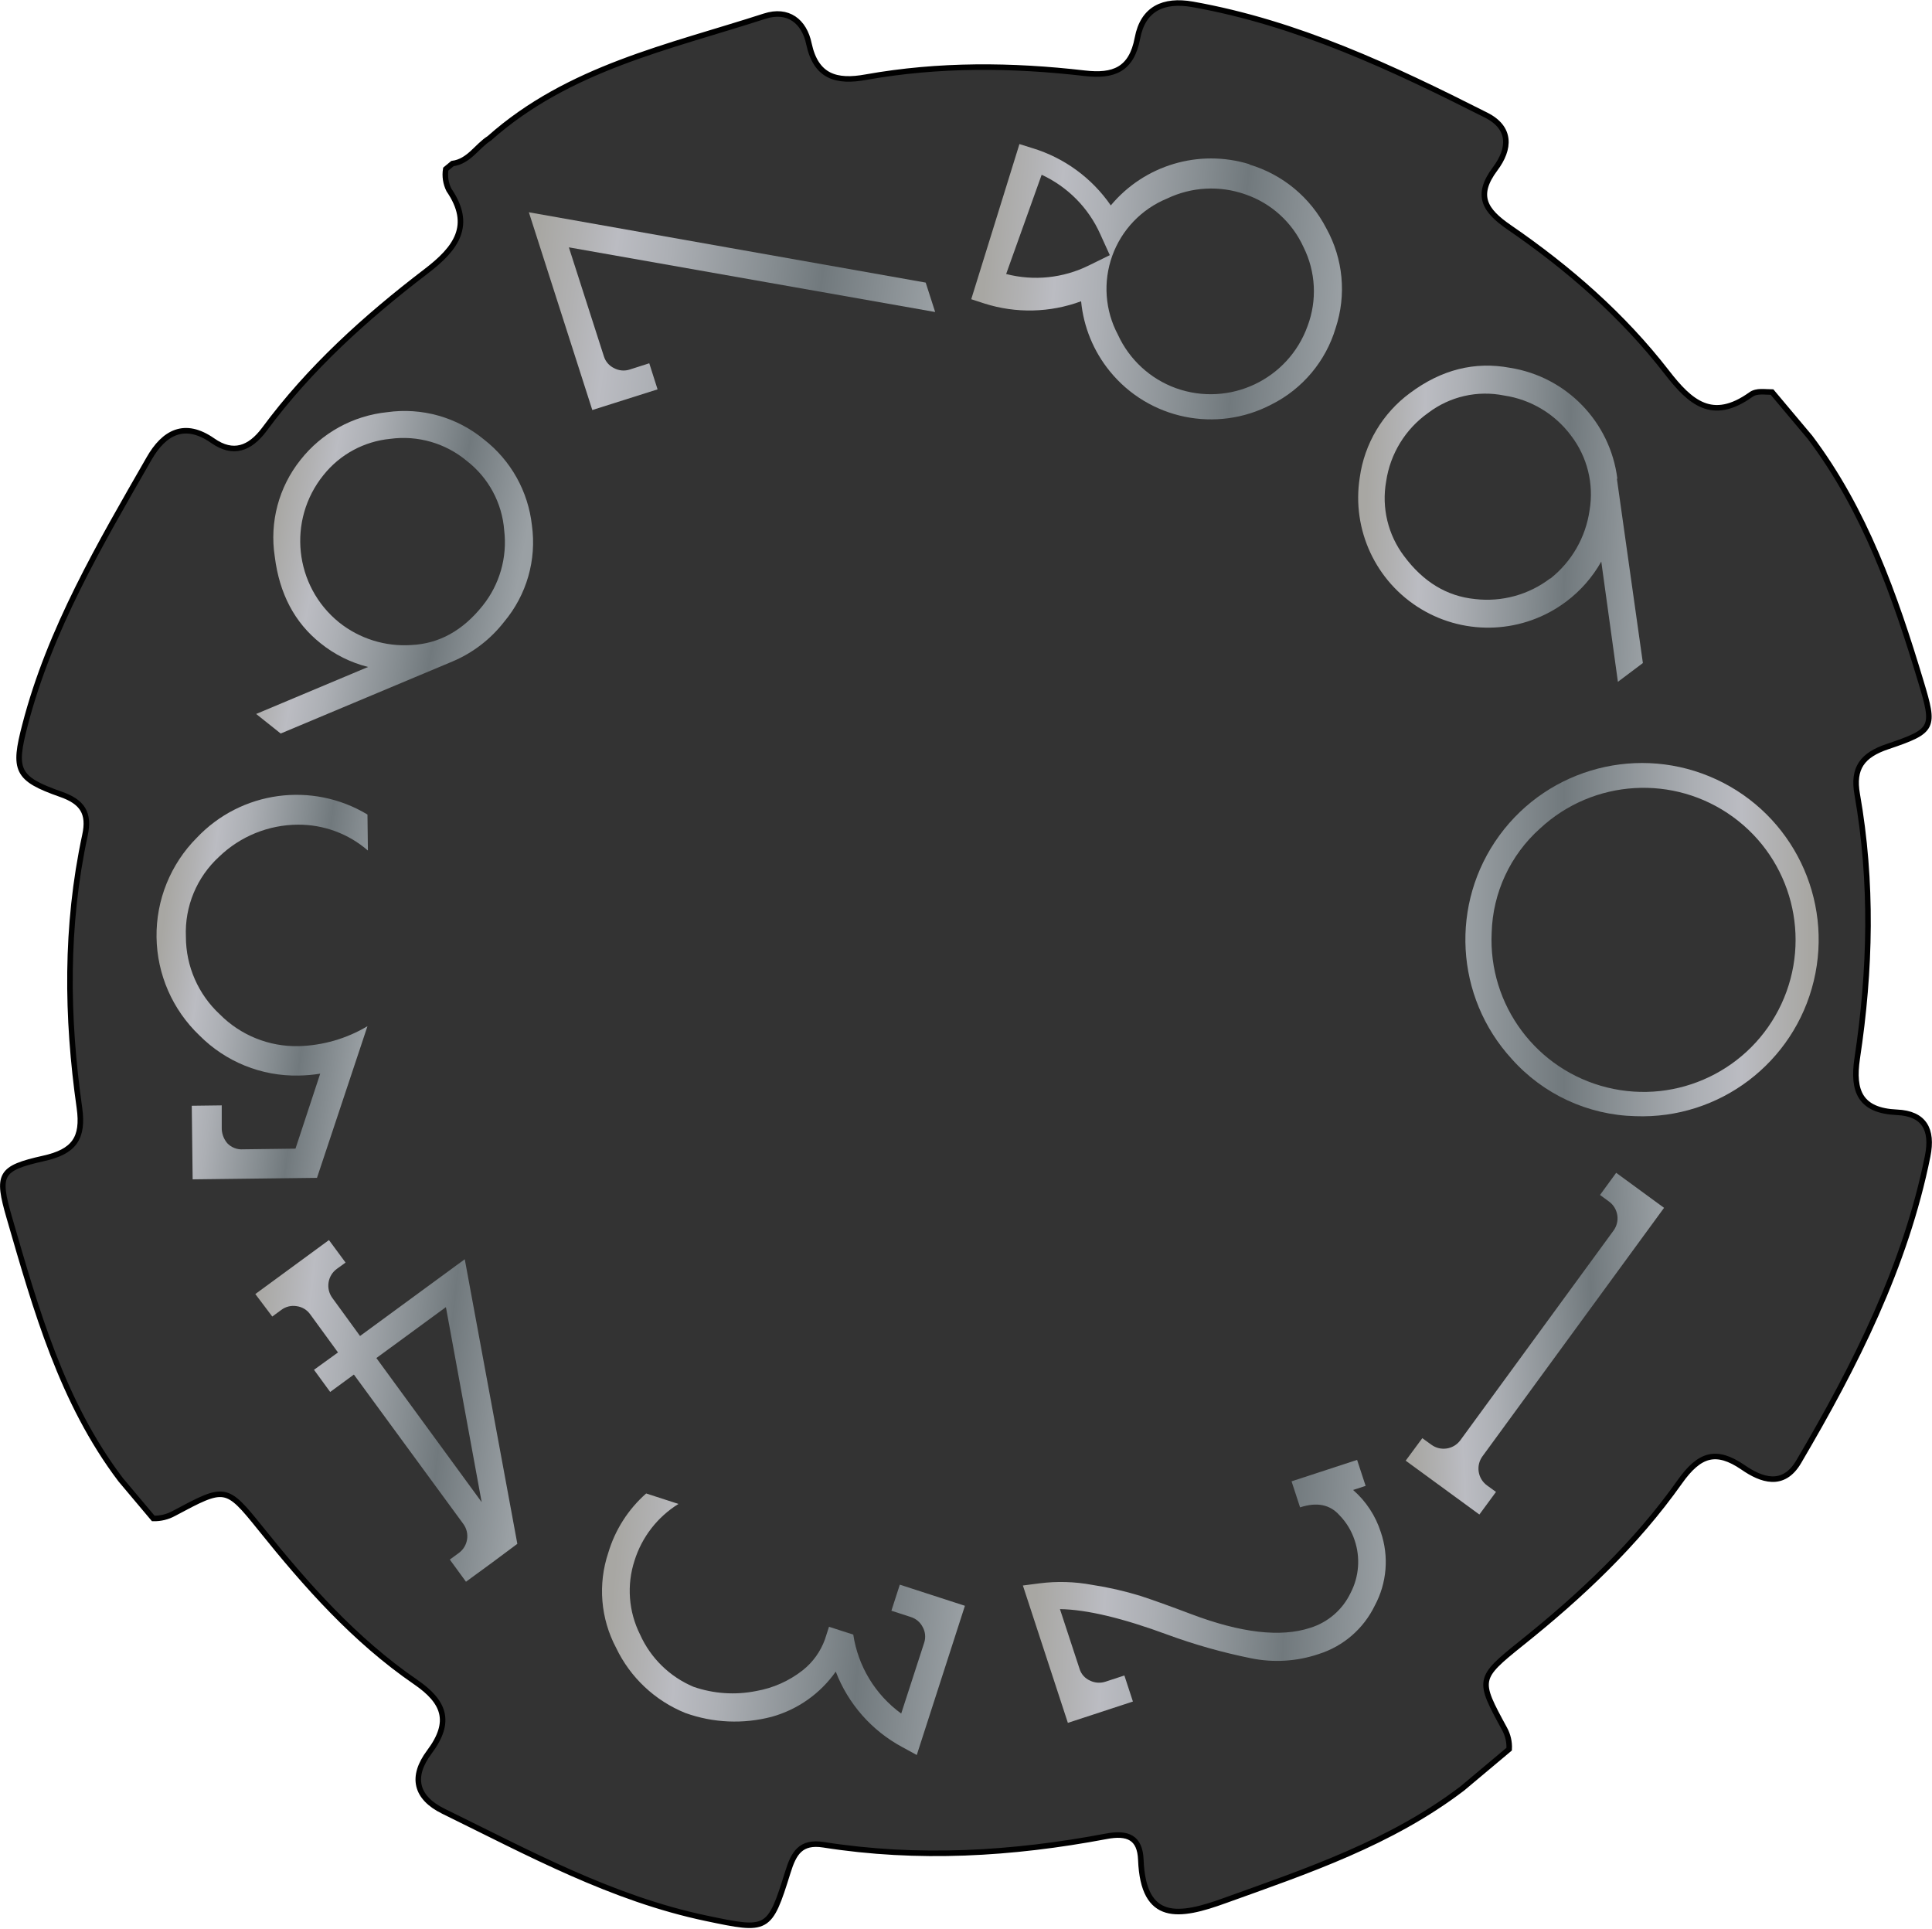
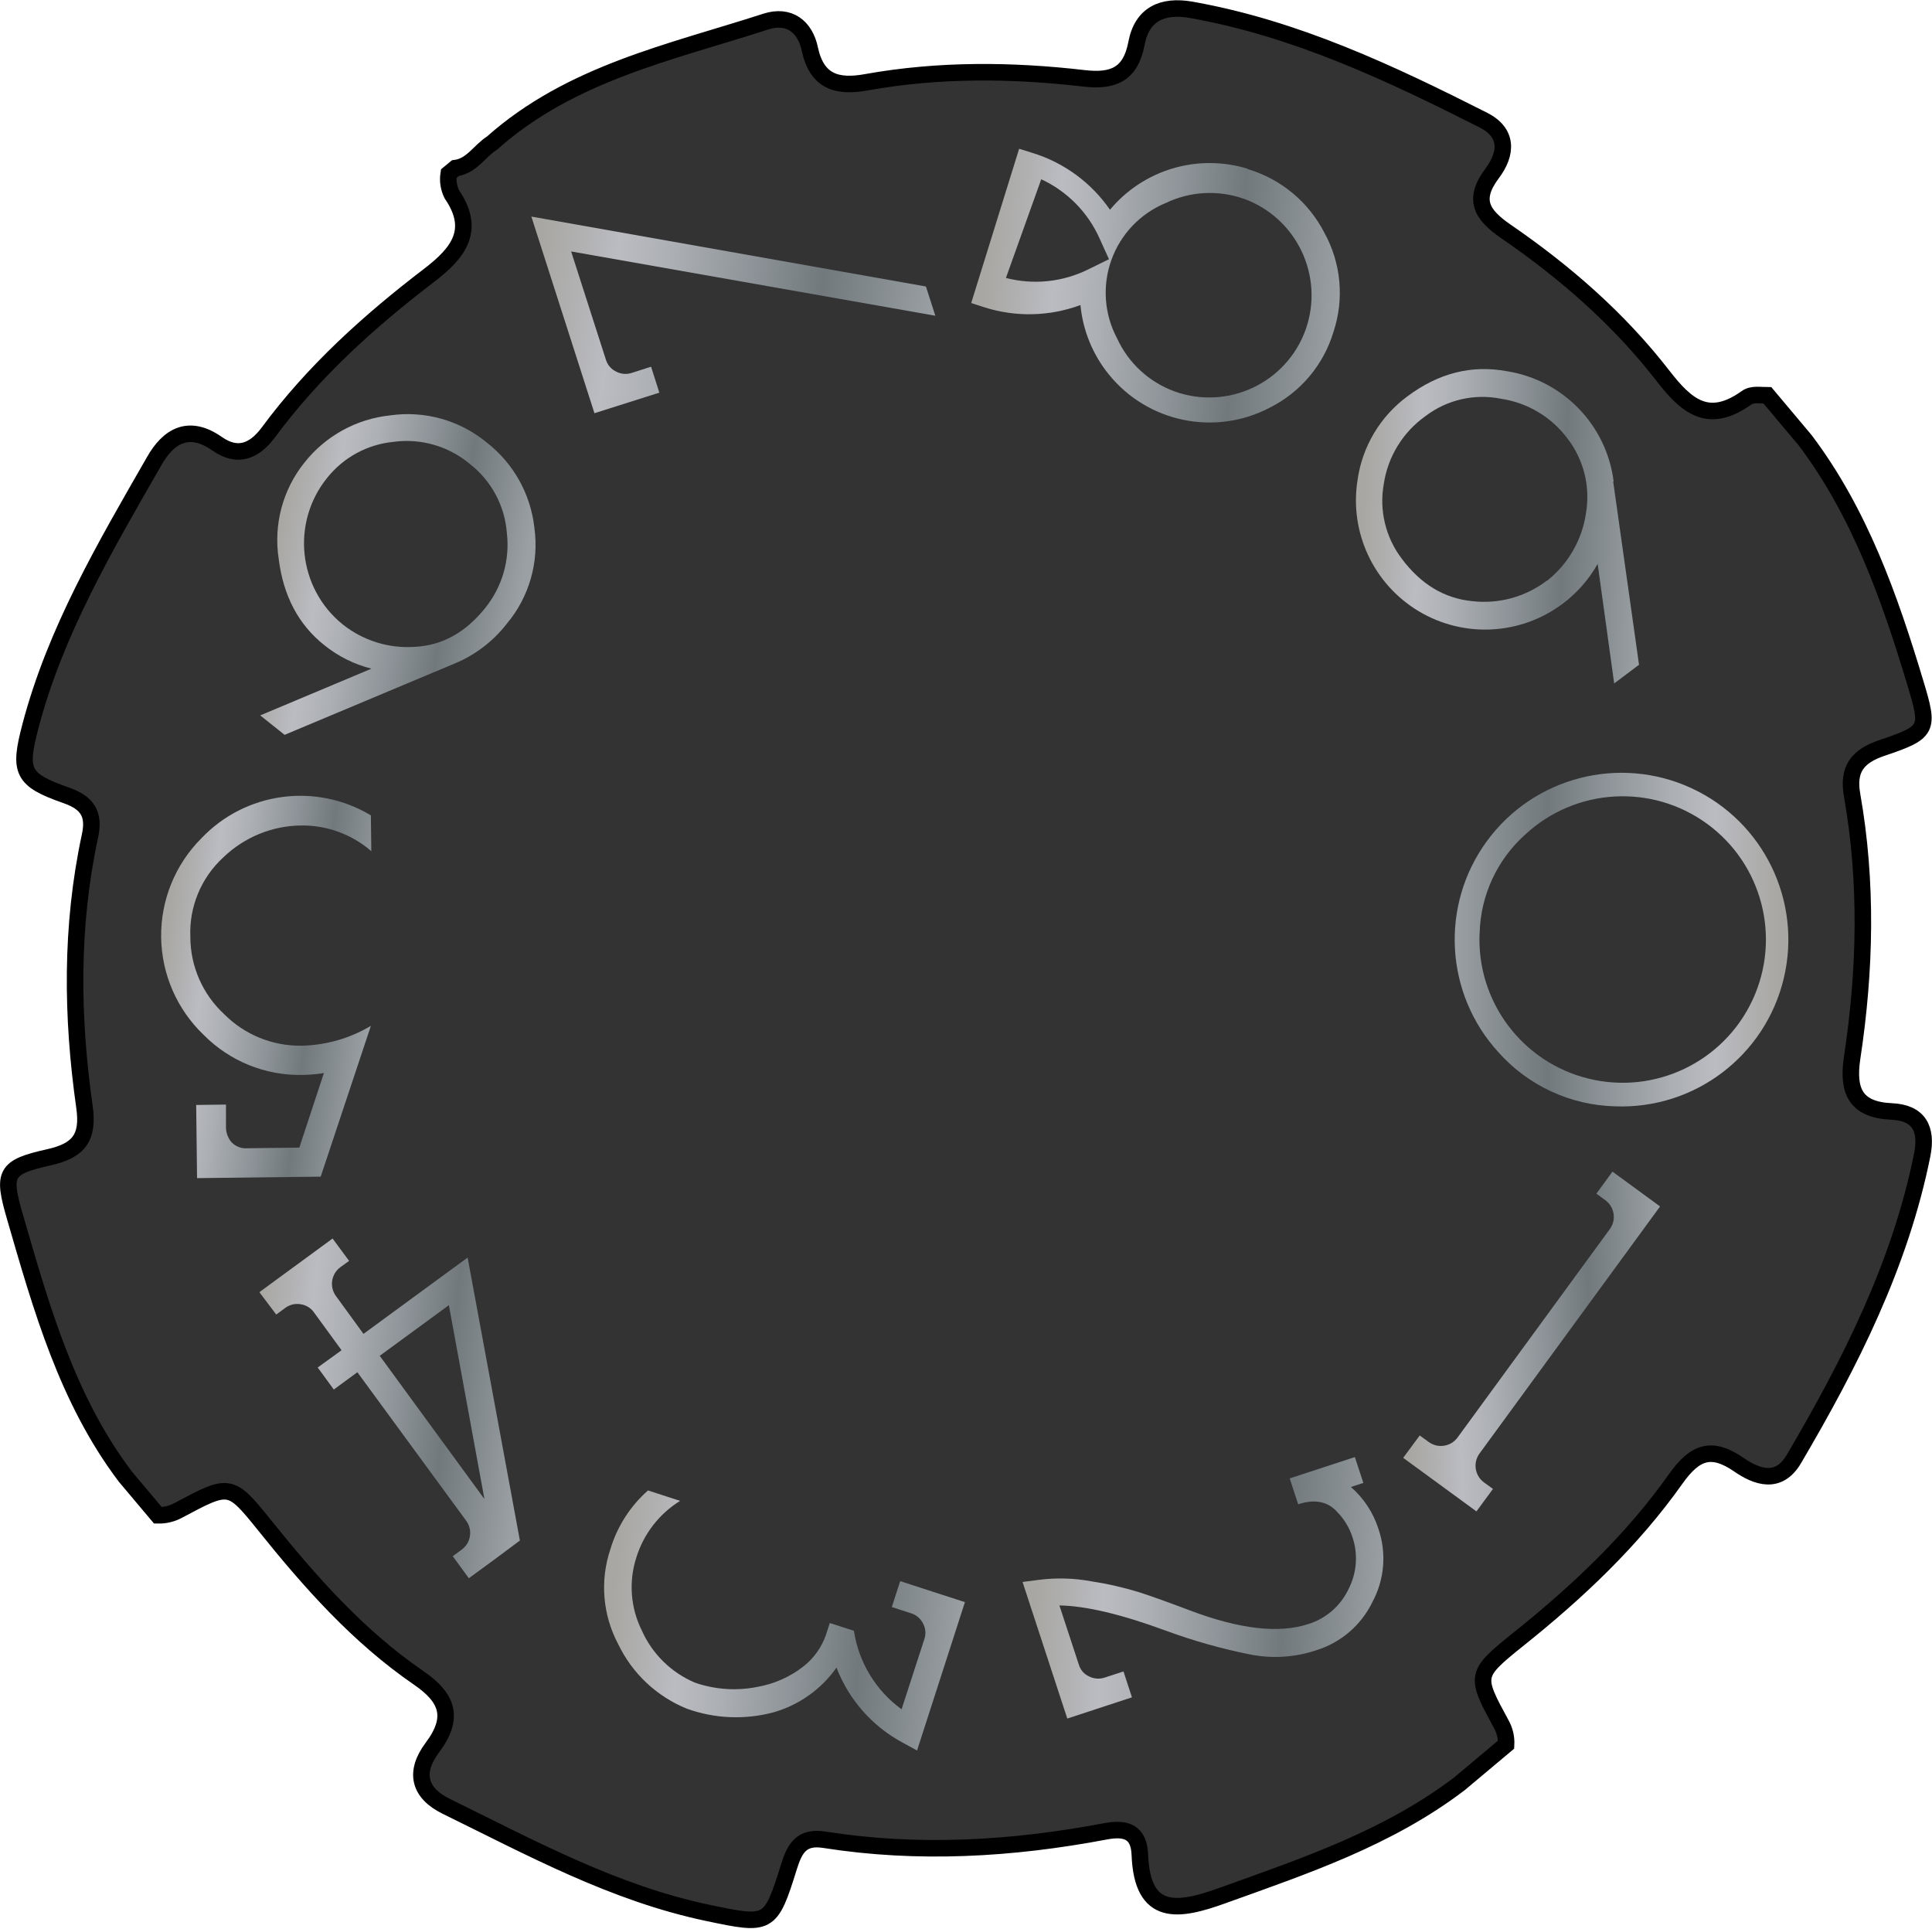
- <svg xmlns="http://www.w3.org/2000/svg" xmlns:xlink="http://www.w3.org/1999/xlink" viewBox="0 0 348.69 348">
+ <svg xmlns="http://www.w3.org/2000/svg" xmlns:xlink="http://www.w3.org/1999/xlink" viewBox="0 0 350.69 350">
  <defs>
-     <style>.cls-1{fill:#333;stroke:#000;stroke-miterlimit:10;}.cls-2{fill:url(#Pewter);}.cls-3{fill:url(#Pewter-2);}.cls-4{fill:url(#Pewter-3);}.cls-5{fill:url(#Pewter-4);}.cls-6{fill:url(#Pewter-5);}.cls-7{fill:url(#Pewter-6);}.cls-8{fill:url(#Pewter-7);}.cls-9{fill:url(#Pewter-8);}.cls-10{fill:url(#Pewter-9);}.cls-11{fill:url(#Pewter-10);}</style>
-     <linearGradient id="Pewter" x1="688.89" y1="-947.94" x2="753.22" y2="-947.94" gradientTransform="translate(1017.39 -778.59) rotate(180)" gradientUnits="userSpaceOnUse">
+     <style>.cls-1{fill:#333;stroke:#000;stroke-miterlimit:10;stroke-width:3px;}.cls-2{fill:url(#Pewter);}.cls-3{fill:url(#Pewter-2);}.cls-4{fill:url(#Pewter-3);}.cls-5{fill:url(#Pewter-4);}.cls-6{fill:url(#Pewter-5);}.cls-7{fill:url(#Pewter-6);}.cls-8{fill:url(#Pewter-7);}.cls-9{fill:url(#Pewter-8);}.cls-10{fill:url(#Pewter-9);}.cls-11{fill:url(#Pewter-10);}</style>
+     <linearGradient id="Pewter" x1="-1607.86" y1="-946.94" x2="-1546.74" y2="-946.94" gradientTransform="translate(-1282.96 -776.59) rotate(180)" gradientUnits="userSpaceOnUse">
      <stop offset="0.03" stop-color="#a8a7a3" />
      <stop offset="0.13" stop-color="#b1b1b2" />
      <stop offset="0.22" stop-color="#bbbcc2" />
      <stop offset="0.35" stop-color="#acafb4" />
      <stop offset="0.6" stop-color="#858c90" />
      <stop offset="0.72" stop-color="#71797d" />
      <stop offset="1" stop-color="#9aa0a4" />
    </linearGradient>
-     <linearGradient id="Pewter-2" x1="187.94" y1="-187.49" x2="236.26" y2="-187.49" gradientTransform="matrix(1, -0.04, 0.04, 1, 72.27, 438.07)" xlink:href="#Pewter" />
-     <linearGradient id="Pewter-3" x1="364.06" y1="-24.08" x2="429.23" y2="-24.08" gradientTransform="matrix(1, 0.05, -0.05, 1, -180.15, 291.46)" xlink:href="#Pewter" />
-     <linearGradient id="Pewter-4" x1="465.64" y1="173.22" x2="531.25" y2="173.22" gradientTransform="translate(-340.48 77.09) rotate(5)" xlink:href="#Pewter" />
-     <linearGradient id="Pewter-5" x1="453.38" y1="388.92" x2="505.43" y2="388.92" gradientTransform="matrix(0.99, 0.11, -0.11, 0.99, -363.22, -185.44)" xlink:href="#Pewter" />
-     <linearGradient id="Pewter-6" x1="335.63" y1="543.72" x2="375.77" y2="543.72" gradientTransform="matrix(0.99, 0.13, -0.13, 0.99, -234.41, -407.23)" xlink:href="#Pewter" />
-     <linearGradient id="Pewter-7" x1="170.73" y1="598.57" x2="217.7" y2="598.57" gradientTransform="matrix(0.98, 0.18, -0.18, 0.98, -12.47, -518.83)" xlink:href="#Pewter" />
-     <linearGradient id="Pewter-8" x1="-52" y1="506.94" x2="22.95" y2="506.94" gradientTransform="translate(205.56 -441.87) rotate(6.86)" xlink:href="#Pewter" />
-     <linearGradient id="Pewter-9" x1="-162.78" y1="304.99" x2="-96.19" y2="304.99" gradientTransform="translate(362.72 -242.09) rotate(4.65)" xlink:href="#Pewter" />
-     <linearGradient id="Pewter-10" x1="-149.74" y1="68.05" x2="-97.14" y2="68.05" gradientTransform="translate(397.09 30.86) rotate(2.18)" xlink:href="#Pewter" />
+     <linearGradient id="Pewter-2" x1="188.1" y1="-142.36" x2="236.41" y2="-142.36" gradientTransform="matrix(1, -0.04, 0.04, 1, 71.39, 393.98)" xlink:href="#Pewter" />
+     <linearGradient id="Pewter-3" x1="363.63" y1="-80.31" x2="428.8" y2="-80.31" gradientTransform="matrix(1, 0.05, -0.05, 1, -181.52, 348.65)" xlink:href="#Pewter" />
+     <linearGradient id="Pewter-4" x1="462.25" y1="73.8" x2="527.86" y2="73.8" gradientTransform="translate(-344.78 177.42) rotate(5)" xlink:href="#Pewter" />
+     <linearGradient id="Pewter-5" x1="447.24" y1="261.83" x2="499.28" y2="261.83" gradientTransform="matrix(0.99, 0.11, -0.11, 0.99, -370.25, -57.45)" xlink:href="#Pewter" />
+     <linearGradient id="Pewter-6" x1="326.69" y1="393.82" x2="366.84" y2="393.82" gradientTransform="matrix(0.99, 0.13, -0.13, 0.99, -244.2, -256.46)" xlink:href="#Pewter" />
+     <linearGradient id="Pewter-7" x1="153.13" y1="393.44" x2="200.09" y2="393.44" gradientTransform="matrix(0.98, 0.18, -0.18, 0.98, -30.88, -312.86)" xlink:href="#Pewter" />
+     <linearGradient id="Pewter-8" x1="-59.23" y1="370.53" x2="15.72" y2="370.53" gradientTransform="translate(197.45 -304.57) rotate(6.86)" xlink:href="#Pewter" />
+     <linearGradient id="Pewter-9" x1="-165.58" y1="212.56" x2="-98.99" y2="212.56" gradientTransform="translate(359.01 -148.74) rotate(4.65)" xlink:href="#Pewter" />
+     <linearGradient id="Pewter-10" x1="-149.57" y1="25.35" x2="-96.97" y2="25.35" gradientTransform="translate(396.3 74.51) rotate(2.18)" xlink:href="#Pewter" />
  </defs>
  <g id="Layer_2" data-name="Layer 2">
    <g id="Layer_3" data-name="Layer 3">
-       <path class="cls-1" d="M272.38,315.67l-8.45,7.09C251,332.6,236,337.63,221.06,343c-8.25,3-14.72,4-15.16-7.35-.15-4-2.33-5-6.27-4.24-17,3.21-34,4.2-51,1.52-4.14-.65-5.37,1.52-6.43,4.93-3.34,10.71-3.6,10.68-14.74,8.34-17.09-3.59-32.1-11.82-47.45-19.33-5-2.46-5.86-6.22-2.53-10.67,4.11-5.48,2.74-9.06-2.47-12.64C64,296,55.29,286.15,47,275.82c-6.21-7.73-6.36-7.62-15.61-2.69a7.36,7.36,0,0,1-3.73.91l-5.89-7c-10.6-14-15.28-30.69-20.09-47.29-2.26-7.8-1.77-8.91,6.19-10.69,5.47-1.22,7.25-3.6,6.46-9.16-2.32-16.32-2.53-32.74,1-49.15.87-4-.45-6.05-4.37-7.41-8-2.81-8.59-4.34-6.44-12.52C9,113.53,18.05,98.2,26.88,82.8,29.61,78,33.34,76,38.39,79.53c3.7,2.6,6.72,1.42,9.29-2C55.87,66.43,66,57.3,76.86,49c5.52-4.2,8.52-8.34,4.16-14.73a6.17,6.17,0,0,1-.57-3.75l1.21-1c3-.4,4.38-3.12,6.66-4.56C102.61,12.25,120.73,8.51,138,2.92c4.23-1.37,7.16.92,8,5,1.27,5.89,4.9,7,10.31,6,13.17-2.35,26.35-2.22,39.47-.7,5.14.59,8.43-.59,9.51-6.35,1-5.31,4.7-7,9.93-6.09,19,3.38,36.08,11.45,53,20,4.55,2.29,4.35,6.07,1.62,9.7C266.23,35.3,268,38,272.34,41c10.74,7.37,20.54,15.91,28.51,26.21,4.2,5.41,8.17,9,15.16,4,1.05-.76,2.52-.45,3.81-.45l6.87,8.18c9.91,13.17,15.3,28.47,20,44.09,2.52,8.35,2.41,8.86-6,11.7-4.61,1.54-6.33,3.93-5.5,8.61,2.78,15.79,2.42,31.73,0,47.68-.88,5.94.56,9.43,7.17,9.72,4.91.22,6.51,3.09,5.55,7.9-4,19.88-13.05,37.77-23.28,55.17-2.78,4.73-6.74,3.3-10.06,1-4.84-3.31-7.85-2.39-11.4,2.62-7.9,11.17-17.83,20.53-28.55,29.1-8,6.42-7.91,6.6-3.08,15.48A6.86,6.86,0,0,1,272.38,315.67Z" />
-       <path class="cls-2" d="M272.84,191.11a31.88,31.88,0,1,1,22.31,10.33A30.84,30.84,0,0,1,272.84,191.11Zm-3.62-22.8a27.44,27.44,0,1,0,8.74-18.8A26.17,26.17,0,0,0,269.22,168.31Z" />
-       <path class="cls-3" d="M267,273.33l-13.3-9.72,3-4.06,1.63,1.18a3.75,3.75,0,0,0,5.24-.81l27.64-37.83a3.75,3.75,0,0,0-.81-5.24l-1.63-1.19,2.92-4,8.64,6.32-32.77,44.84a3.76,3.76,0,0,0,.81,5.25l1.63,1.18Z" />
-       <path class="cls-4" d="M238,298.51a23.39,23.39,0,0,1-12.27.75,102.4,102.4,0,0,1-15-4.24q-12.17-4.5-19.43-4.62l3.54,10.78a3.38,3.38,0,0,0,1.9,2.13,3.7,3.7,0,0,0,2.8.18l3.39-1.11,1.54,4.7-11.74,3.85-8.12-24.79,3-.39a30.61,30.61,0,0,1,9.47.27,61.09,61.09,0,0,1,8.76,2q3.51,1.15,9.11,3.27,13.52,5.12,21.52,2.49a12,12,0,0,0,7.28-6.29,12.14,12.14,0,0,0,.73-9.53,11.66,11.66,0,0,0-2.73-4.5q-2.58-2.91-7.11-1.42l-1.54-4.7,11.83-3.87,1.54,4.69-2.26.74a16.9,16.9,0,0,1,5,7.61,16.62,16.62,0,0,1-1.09,13.26A16.87,16.87,0,0,1,238,298.51Z" />
-       <path class="cls-5" d="M165.46,316.73l-2.62-1.43a26.06,26.06,0,0,1-12-13.62,21,21,0,0,1-11.54,8.15,26.34,26.34,0,0,1-15.6-.68,23.7,23.7,0,0,1-12.5-11.75,21.83,21.83,0,0,1-1.41-17.19,23,23,0,0,1,6.83-10.68l5.83,1.89a18.55,18.55,0,0,0-7.93,10.23,17.59,17.59,0,0,0,1,13.34,18.41,18.41,0,0,0,9.64,9.43,21.59,21.59,0,0,0,11.29.77,18.86,18.86,0,0,0,8.44-3.76,12.54,12.54,0,0,0,4-5.58l.73-2.26L154,295a21.59,21.59,0,0,0,8.65,14.25l4.15-12.79a3.53,3.53,0,0,0-.25-2.78,3.61,3.61,0,0,0-2.19-1.86l-3.48-1.13,1.52-4.7,11.75,3.81Z" />
-       <path class="cls-6" d="M46.08,233.54l13.29-9.74,3,4.06L60.79,229a3.75,3.75,0,0,0-.81,5.24l5,6.87,18.9-13.85,9.49,51.36L88.83,282l-4.73,3.46-2.92-4,1.63-1.19a3.75,3.75,0,0,0,.81-5.24L63.87,248.07l-4.28,3.14-2.92-4L61,244.08l-5-6.86a3.57,3.57,0,0,0-2.45-1.49,3.62,3.62,0,0,0-2.79.68l-1.62,1.19Zm21.85,11.55,19,26L80.48,235.9Z" />
-       <path class="cls-7" d="M36,186.87a24.95,24.95,0,0,1-.49-35.67A24.8,24.8,0,0,1,66.32,147l.08,6.5a19.08,19.08,0,0,0-12.65-4.67,20.66,20.66,0,0,0-14.2,5.78,18.51,18.51,0,0,0-6,14.45,19.11,19.11,0,0,0,6.12,14,19.41,19.41,0,0,0,14.2,5.74,25.59,25.59,0,0,0,12.45-3.6l-9.11,27.37-22.44.27-.16-13.28,5.41-.07,0,3.94a4.23,4.23,0,0,0,1,2.89,3.58,3.58,0,0,0,2.87,1.1l9.44-.12,4.46-13.53a27.44,27.44,0,0,1-3.93.34A24.51,24.51,0,0,1,36,186.87Z" />
-       <path class="cls-8" d="M57.84,116.08q-7-5.58-8.25-15.63A22.45,22.45,0,0,1,54.23,83a22.89,22.89,0,0,1,15.63-8.61,22.5,22.5,0,0,1,17.49,4.93A22.78,22.78,0,0,1,96,94.8a22.29,22.29,0,0,1-5,17.4,23.24,23.24,0,0,1-9.34,7.18l-31,13-4.43-3.53,20.2-8.48A22.33,22.33,0,0,1,57.84,116.08Zm.54-30.34a18.92,18.92,0,0,0,2.81,26.58,18.91,18.91,0,0,0,13.07,4.09q7.47-.36,12.84-7.09A18.28,18.28,0,0,0,91,95.72,17.54,17.54,0,0,0,84.27,83.2a17.83,17.83,0,0,0-13.84-4A17.56,17.56,0,0,0,58.38,85.74Z" />
-       <path class="cls-9" d="M95.45,38.31,167.07,51l1.71,5.31L102.67,44.64,109,64.34a3.5,3.5,0,0,0,1.83,2.1,3.61,3.61,0,0,0,2.86.24l3.49-1.12,1.5,4.71L106.9,74Z" />
-       <path class="cls-10" d="M225.51,29.7a23,23,0,0,1,13.86,11.5,22.52,22.52,0,0,1,1.69,18A22.68,22.68,0,0,1,229.47,73a23.52,23.52,0,0,1-29.17-6,23.53,23.53,0,0,1-5.18-12.63,26.84,26.84,0,0,1-17.47.4L175.29,54l8.7-28,2.36.74a26.57,26.57,0,0,1,14.13,10.33,23.56,23.56,0,0,1,25-7.44ZM188,31.54l-6.41,17.91a21.5,21.5,0,0,0,14.94-1.55l3.77-1.85-1.74-3.83A21.45,21.45,0,0,0,188,31.54Zm36.74,3.53a18.48,18.48,0,0,0-14.12.77,17.62,17.62,0,0,0-8.85,24.58,18.42,18.42,0,0,0,10.45,9.63A18.59,18.59,0,0,0,236,58.82a17.84,17.84,0,0,0-.74-14.22A17.93,17.93,0,0,0,224.74,35.07Z" />
-       <path class="cls-11" d="M291.82,86.41l4.69,33.25L292,123.05l-3-21.7a23.36,23.36,0,0,1-6.36,7.24,23.45,23.45,0,0,1-37.23-22.41,22.82,22.82,0,0,1,9.07-15.25q8.5-6.34,18.06-4.55a23.18,23.18,0,0,1,19.36,20Zm-12,18a19.18,19.18,0,0,0,7.07-12.33,17.4,17.4,0,0,0-3.36-13.48,18.43,18.43,0,0,0-12.06-7.22,17.05,17.05,0,0,0-13.7,3.13,18.44,18.44,0,0,0-7.6,12.39,17.34,17.34,0,0,0,3.23,13.45q5.2,7,12.8,7.76A18.77,18.77,0,0,0,279.78,104.39Z" />
+       <path class="cls-1" d="M273.38,316.67l-8.45,7.09C252,333.6,237,338.63,222.06,344c-8.25,3-14.72,4-15.16-7.35-.15-4-2.33-5-6.27-4.24-17,3.21-34,4.2-51,1.52-4.14-.65-5.37,1.52-6.43,4.93-3.34,10.71-3.6,10.68-14.74,8.34-17.09-3.59-32.1-11.82-47.45-19.33-5-2.46-5.86-6.22-2.53-10.67,4.11-5.48,2.74-9.06-2.47-12.64C65,297,56.29,287.15,48,276.82c-6.21-7.73-6.36-7.62-15.61-2.69a7.36,7.36,0,0,1-3.73.91l-5.89-7c-10.6-14-15.28-30.69-20.09-47.29-2.26-7.8-1.77-8.91,6.19-10.69,5.47-1.22,7.25-3.6,6.46-9.16-2.32-16.32-2.53-32.74,1-49.15.87-4-.45-6.05-4.37-7.41-8-2.81-8.59-4.34-6.44-12.52,4.54-17.28,13.57-32.61,22.4-48C30.61,79,34.34,77,39.39,80.53c3.7,2.6,6.72,1.42,9.29-2C56.87,67.43,67,58.3,77.86,50c5.52-4.2,8.52-8.34,4.16-14.73a6.17,6.17,0,0,1-.57-3.75l1.21-1c3-.4,4.38-3.12,6.66-4.56C103.61,13.25,121.73,9.51,139,3.92c4.23-1.37,7.16.92,8,5,1.27,5.89,4.9,7,10.31,6,13.17-2.35,26.35-2.22,39.47-.7,5.14.59,8.43-.59,9.51-6.35,1-5.31,4.7-7,9.93-6.09,19,3.38,36.08,11.45,53,20,4.55,2.29,4.35,6.07,1.62,9.7C267.23,36.3,269,39,273.34,42c10.74,7.37,20.54,15.91,28.51,26.21,4.2,5.41,8.17,9,15.16,4,1.05-.76,2.52-.45,3.81-.45l6.87,8.18c9.91,13.17,15.3,28.47,20,44.09,2.52,8.35,2.41,8.86-6,11.7-4.61,1.54-6.33,3.93-5.5,8.61,2.78,15.79,2.42,31.73,0,47.68-.88,5.94.56,9.43,7.17,9.72,4.91.22,6.51,3.09,5.55,7.9-4,19.88-13.05,37.77-23.28,55.17-2.78,4.73-6.74,3.3-10.06,1-4.84-3.31-7.85-2.39-11.4,2.62-7.9,11.17-17.83,20.53-28.55,29.1-8,6.42-7.91,6.6-3.08,15.48A6.86,6.86,0,0,1,273.38,316.67Z" />
+       <path class="cls-2" d="M272,191a30.28,30.28,0,1,1,21.2,9.81A29.32,29.32,0,0,1,272,191Zm-3.43-21.67a26,26,0,1,0,8.29-17.86A24.85,24.85,0,0,0,268.58,169.36Z" />
+       <path class="cls-3" d="M268,274.33l-13.3-9.72,3-4.06,1.63,1.18a3.75,3.75,0,0,0,5.24-.81l27.64-37.83a3.75,3.75,0,0,0-.81-5.24l-1.63-1.19,2.92-4,8.64,6.32-32.77,44.84a3.76,3.76,0,0,0,.81,5.25l1.63,1.18Z" />
+       <path class="cls-4" d="M239,299.51a23.39,23.39,0,0,1-12.27.75,102.4,102.4,0,0,1-15-4.24q-12.17-4.5-19.43-4.62l3.54,10.78a3.38,3.38,0,0,0,1.9,2.13,3.7,3.7,0,0,0,2.8.18l3.39-1.11,1.54,4.7-11.74,3.85-8.12-24.79,3-.39a30.61,30.61,0,0,1,9.47.27,61.09,61.09,0,0,1,8.76,2q3.51,1.15,9.11,3.27,13.52,5.12,21.52,2.49a12,12,0,0,0,7.28-6.29,12.14,12.14,0,0,0,.73-9.53,11.66,11.66,0,0,0-2.73-4.5q-2.58-2.91-7.11-1.42l-1.54-4.7,11.83-3.87,1.54,4.69-2.26.74a16.9,16.9,0,0,1,5,7.61,16.62,16.62,0,0,1-1.09,13.26A16.87,16.87,0,0,1,239,299.51Z" />
+       <path class="cls-5" d="M166.46,317.73l-2.62-1.43a26.06,26.06,0,0,1-12-13.62,21,21,0,0,1-11.54,8.15,26.34,26.34,0,0,1-15.6-.68,23.7,23.7,0,0,1-12.5-11.75,21.83,21.83,0,0,1-1.41-17.19,23,23,0,0,1,6.83-10.68l5.83,1.89a18.55,18.55,0,0,0-7.93,10.23,17.59,17.59,0,0,0,1,13.34,18.41,18.41,0,0,0,9.64,9.43,21.59,21.59,0,0,0,11.29.77,18.86,18.86,0,0,0,8.44-3.76,12.54,12.54,0,0,0,4-5.58l.73-2.26L155,296a21.59,21.59,0,0,0,8.65,14.25l4.15-12.79a3.53,3.53,0,0,0-.25-2.78,3.61,3.61,0,0,0-2.19-1.86l-3.48-1.13,1.52-4.7,11.75,3.81Z" />
+       <path class="cls-6" d="M47.08,234.54l13.29-9.74,3,4.06L61.79,230a3.75,3.75,0,0,0-.81,5.24l5,6.87,18.9-13.85,9.49,51.36L89.83,283l-4.73,3.46-2.92-4,1.63-1.19a3.75,3.75,0,0,0,.81-5.24L64.87,249.07l-4.28,3.14-2.92-4L62,245.08l-5-6.86a3.57,3.57,0,0,0-2.45-1.49,3.62,3.62,0,0,0-2.79.68l-1.62,1.19Zm21.85,11.55,19,26L81.48,236.9Z" />
+       <path class="cls-7" d="M37,187.87a24.95,24.95,0,0,1-.49-35.67A24.8,24.8,0,0,1,67.32,148l.08,6.5a19.08,19.08,0,0,0-12.65-4.67,20.66,20.66,0,0,0-14.2,5.78,18.51,18.51,0,0,0-6,14.45,19.11,19.11,0,0,0,6.12,14,19.41,19.41,0,0,0,14.2,5.74,25.59,25.59,0,0,0,12.45-3.6l-9.11,27.37-22.44.27-.16-13.28,5.41-.07,0,3.94a4.23,4.23,0,0,0,1,2.89,3.58,3.58,0,0,0,2.87,1.1l9.44-.12,4.46-13.53a27.44,27.44,0,0,1-3.93.34A24.51,24.51,0,0,1,37,187.87Z" />
+       <path class="cls-8" d="M58.84,117.08q-7-5.58-8.25-15.63A22.45,22.45,0,0,1,55.23,84a22.89,22.89,0,0,1,15.63-8.61,22.5,22.5,0,0,1,17.49,4.93A22.78,22.78,0,0,1,97,95.8a22.29,22.29,0,0,1-5,17.4,23.24,23.24,0,0,1-9.34,7.18l-31,13-4.43-3.53,20.2-8.48A22.33,22.33,0,0,1,58.84,117.08Zm.54-30.34a18.92,18.92,0,0,0,2.81,26.58,18.91,18.91,0,0,0,13.07,4.09q7.47-.36,12.84-7.09A18.28,18.28,0,0,0,92,96.72,17.54,17.54,0,0,0,85.27,84.2a17.83,17.83,0,0,0-13.84-4A17.56,17.56,0,0,0,59.38,86.74Z" />
+       <path class="cls-9" d="M96.45,39.31,168.07,52l1.71,5.31L103.67,45.64,110,65.34a3.5,3.5,0,0,0,1.83,2.1,3.61,3.61,0,0,0,2.86.24l3.49-1.12,1.5,4.71L107.9,75Z" />
+       <path class="cls-10" d="M226.51,30.7a23,23,0,0,1,13.86,11.5,22.52,22.52,0,0,1,1.69,18A22.68,22.68,0,0,1,230.47,74a23.52,23.52,0,0,1-29.17-6,23.53,23.53,0,0,1-5.18-12.63,26.84,26.84,0,0,1-17.47.4L176.29,55l8.7-28,2.36.74a26.57,26.57,0,0,1,14.13,10.33,23.56,23.56,0,0,1,25-7.44ZM189,32.54l-6.41,17.91a21.5,21.5,0,0,0,14.94-1.55l3.77-1.85-1.74-3.83A21.45,21.45,0,0,0,189,32.54Zm36.74,3.53a18.48,18.48,0,0,0-14.12.77,17.62,17.62,0,0,0-8.85,24.58,18.42,18.42,0,0,0,10.45,9.63A18.59,18.59,0,0,0,237,59.82a18.65,18.65,0,0,0-11.23-23.75Z" />
+       <path class="cls-11" d="M292.82,87.41l4.69,33.25L293,124.05l-3-21.7a23.36,23.36,0,0,1-6.36,7.24,23.45,23.45,0,0,1-37.23-22.41,22.82,22.82,0,0,1,9.07-15.25q8.5-6.34,18.06-4.55a23.18,23.18,0,0,1,19.36,20Zm-12,18a19.18,19.18,0,0,0,7.07-12.33,17.4,17.4,0,0,0-3.36-13.48,18.43,18.43,0,0,0-12.06-7.22,17.05,17.05,0,0,0-13.7,3.13,18.44,18.44,0,0,0-7.6,12.39,17.34,17.34,0,0,0,3.23,13.45q5.2,7,12.8,7.76A18.77,18.77,0,0,0,280.78,105.39Z" />
    </g>
  </g>
</svg>
